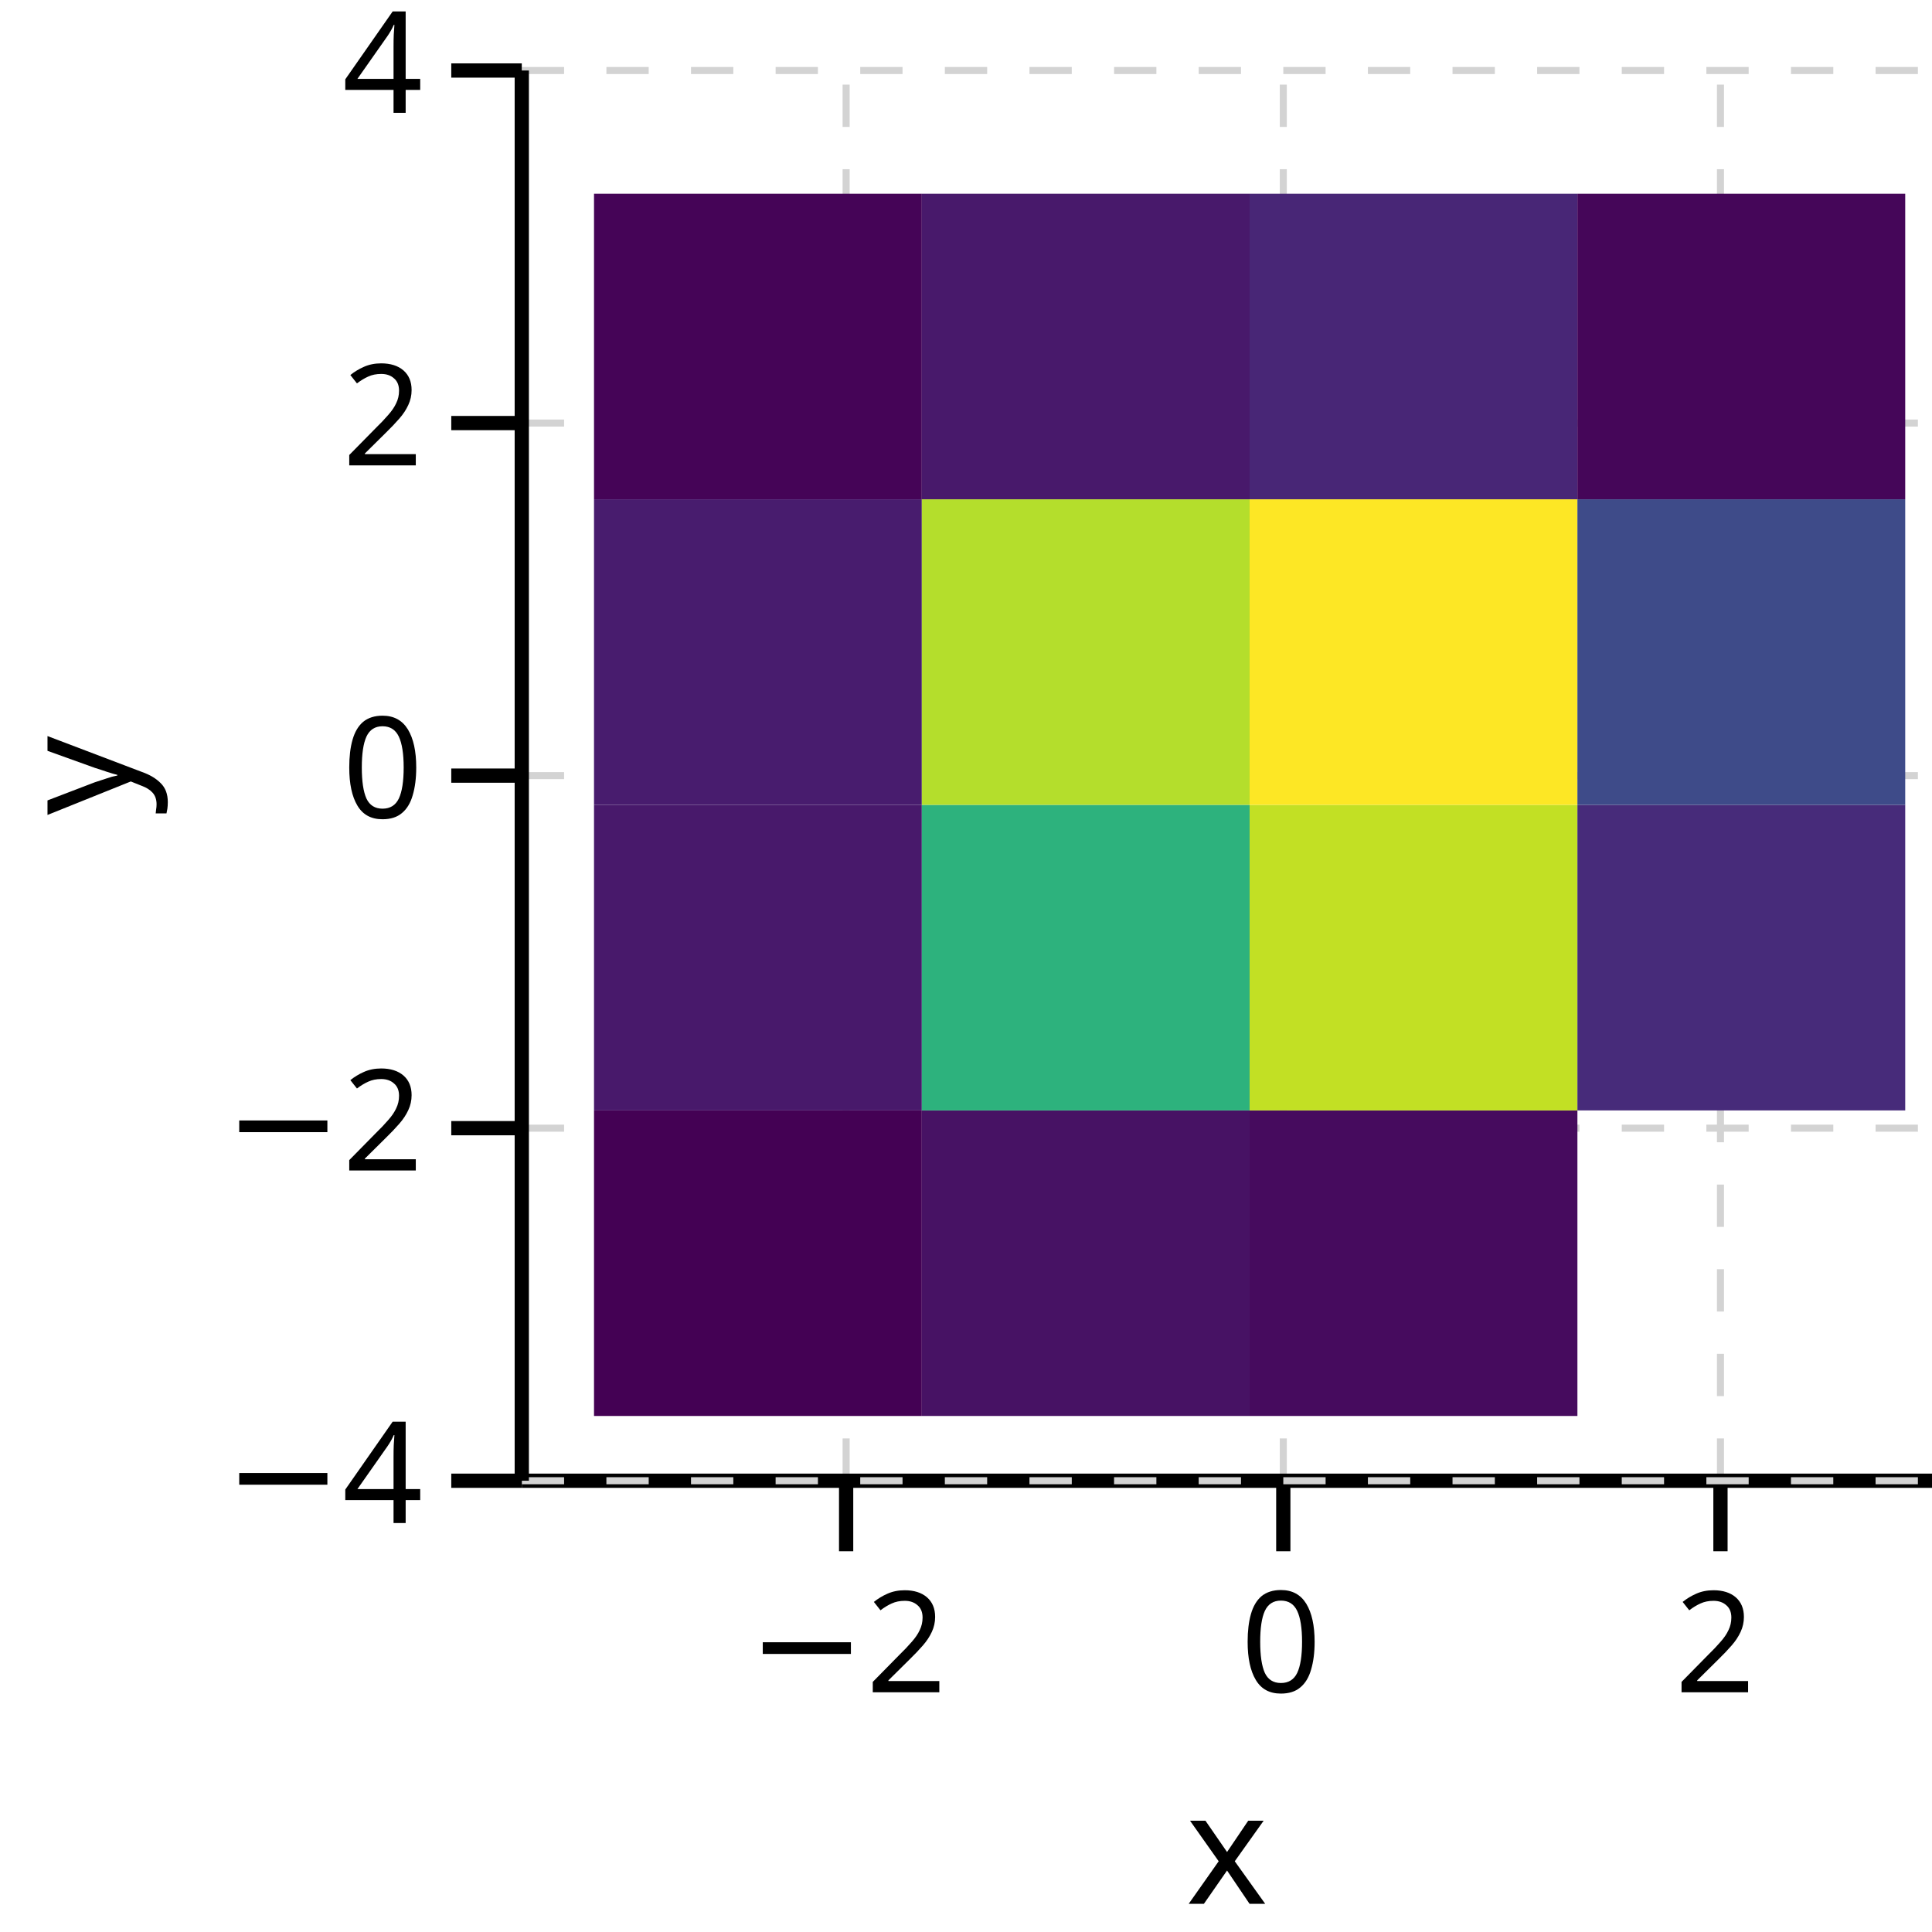
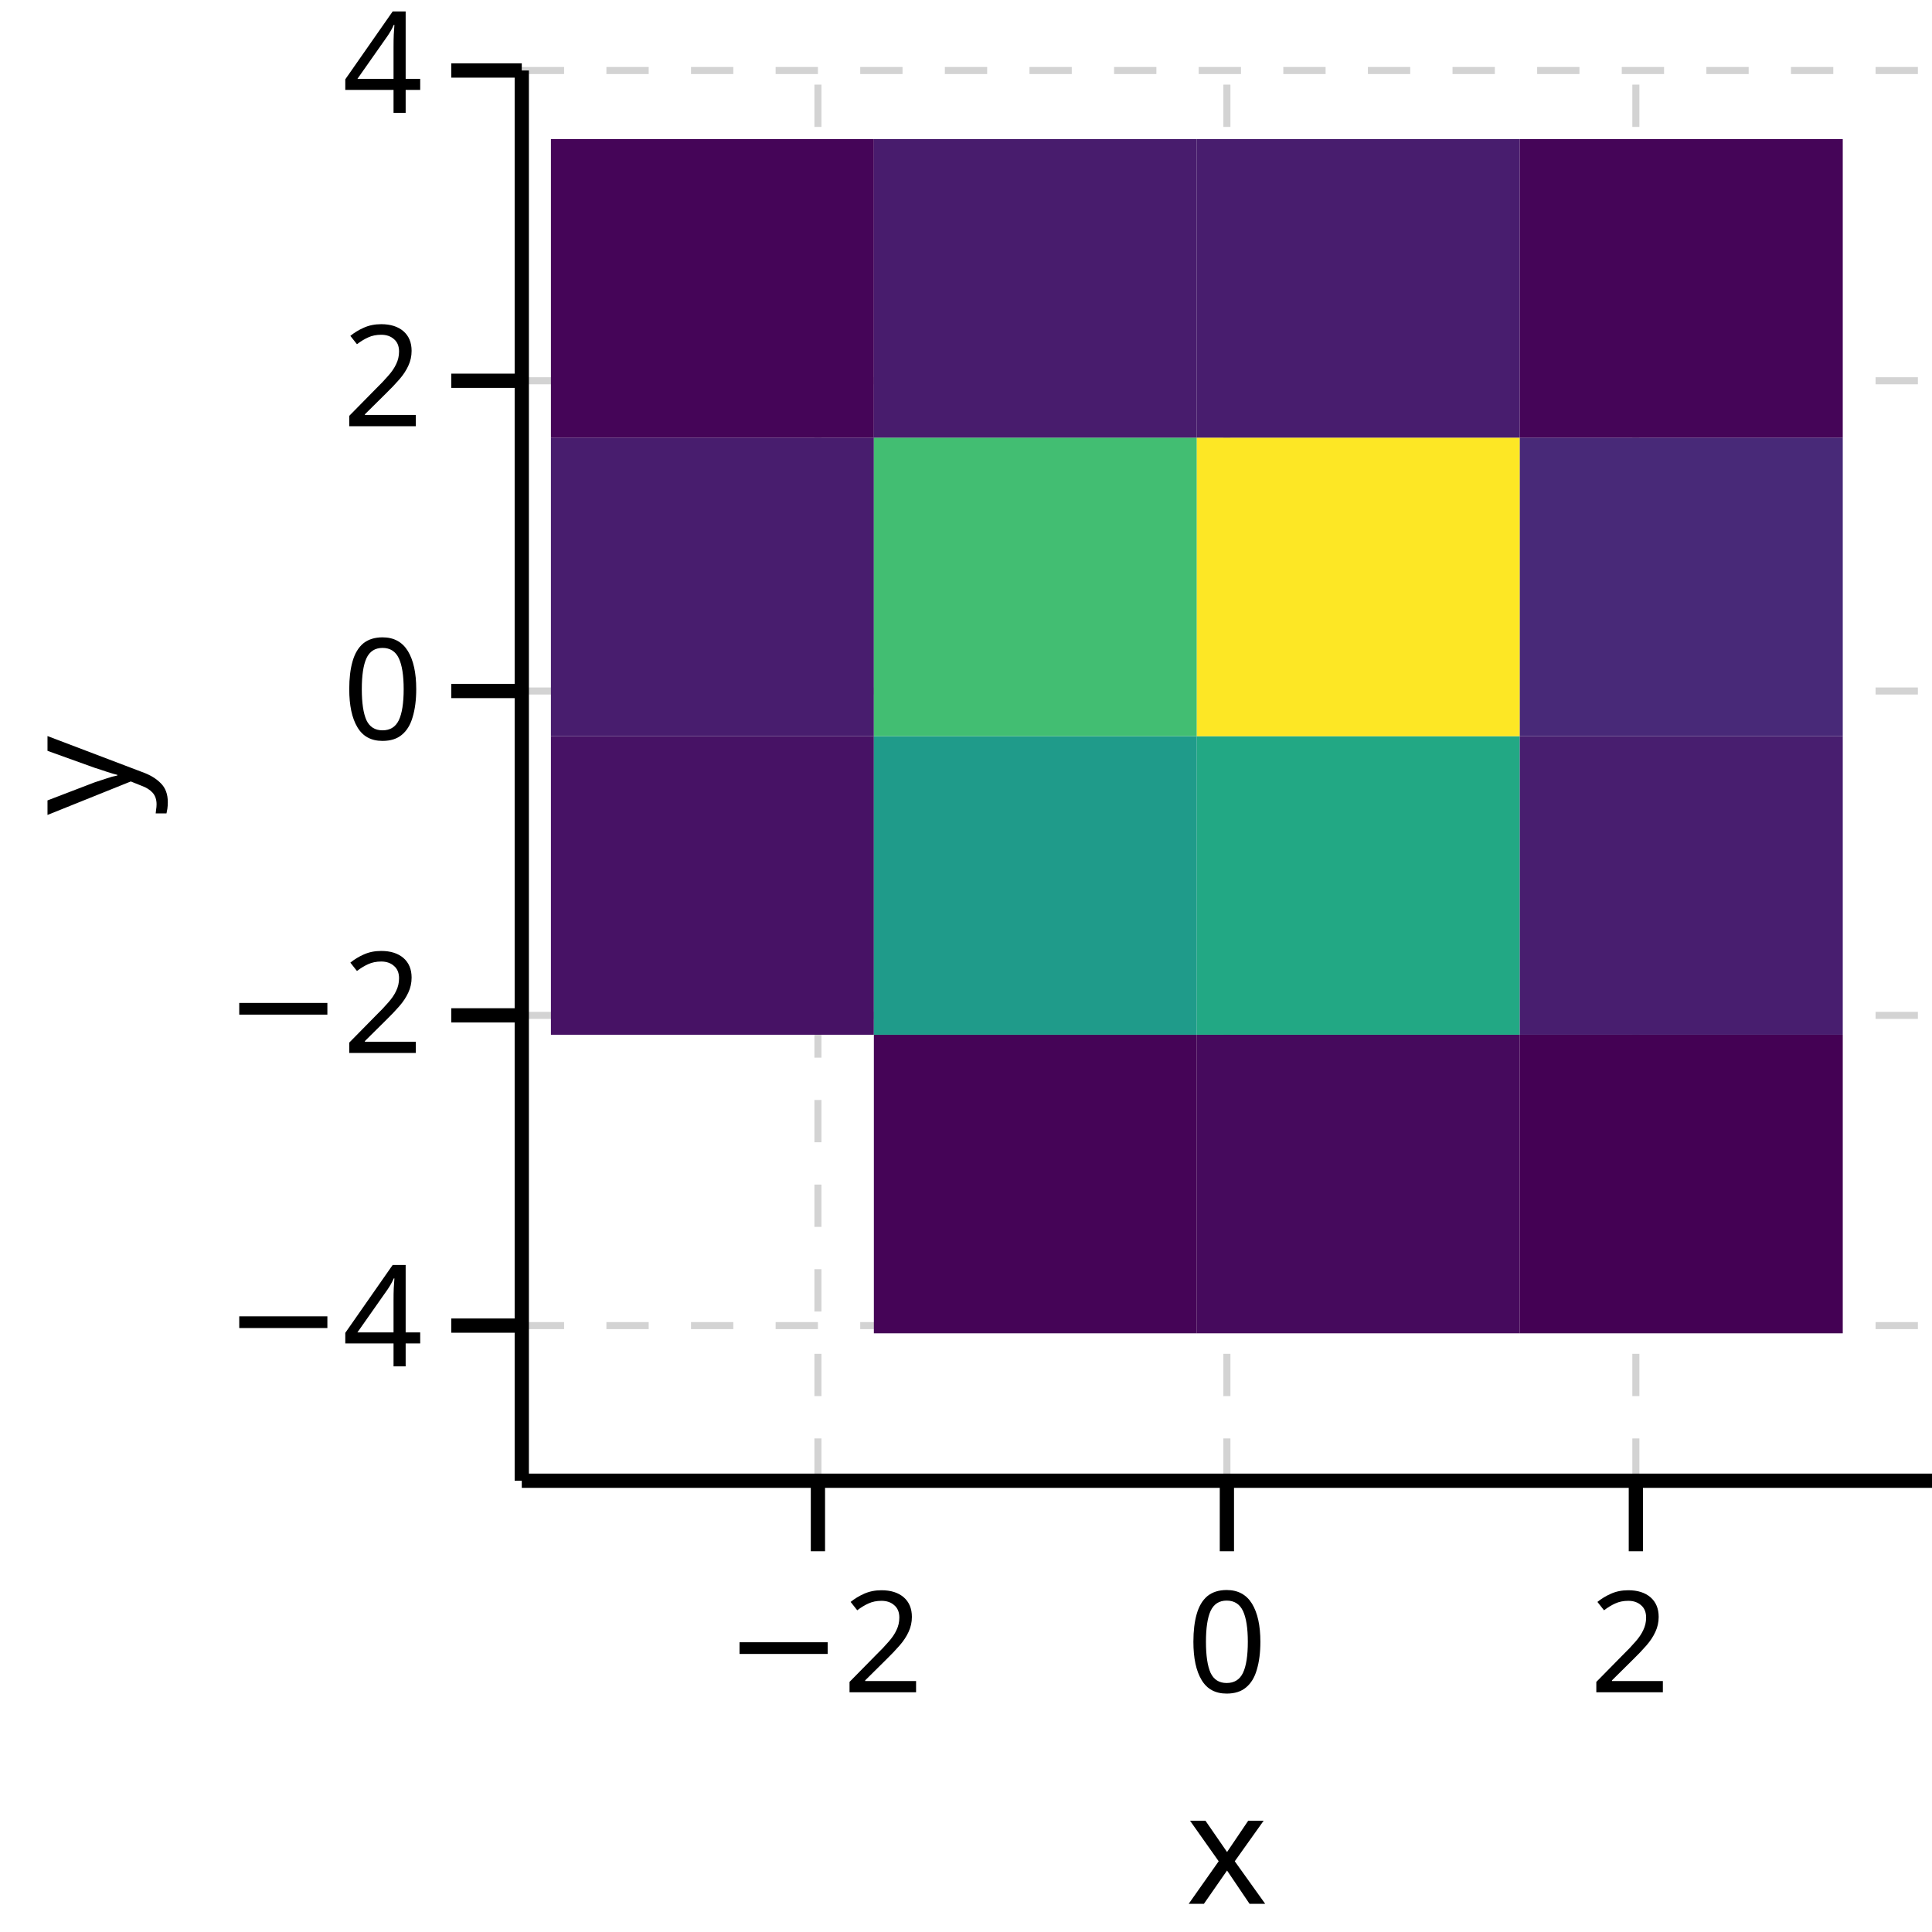
<svg xmlns="http://www.w3.org/2000/svg" version="1.1" class="marks" width="137" height="137" viewBox="0 0 137 137">
  <rect width="137" height="137" fill="white" />
  <g fill="none" stroke-miterlimit="10" transform="translate(37,5)">
    <g class="mark-group role-frame root" role="graphics-object" aria-roledescription="group mark container">
      <g transform="translate(0,0)">
        <path class="background" aria-hidden="true" d="M0,0h100v100h-100Z" />
        <g>
-           <g class="mark-group role-axis" role="graphics-symbol" aria-roledescription="axis" aria-label="X-axis titled 'x' for a linear scale with values from −4 to 3">
+           <g class="mark-group role-axis" role="graphics-symbol" aria-roledescription="axis" aria-label="X-axis titled 'x' for a linear scale with values from −4 to 4">
            <g transform="translate(0,100)">
              <path class="background" aria-hidden="true" d="M0,0h0v0h0Z" pointer-events="none" />
              <g>
                <g class="mark-rule role-axis-grid" pointer-events="none">
-                   <line transform="translate(23,0)" x2="0" y2="-100" stroke="lightgray" stroke-width="0.5" stroke-dasharray="3" opacity="1" />
-                   <line transform="translate(54,0)" x2="0" y2="-100" stroke="lightgray" stroke-width="0.5" stroke-dasharray="3" opacity="1" />
-                   <line transform="translate(85,0)" x2="0" y2="-100" stroke="lightgray" stroke-width="0.5" stroke-dasharray="3" opacity="1" />
+                   <line transform="translate(21,0)" x2="0" y2="-100" stroke="lightgray" stroke-width="0.5" stroke-dasharray="3" opacity="1" />
+                   <line transform="translate(50,0)" x2="0" y2="-100" stroke="lightgray" stroke-width="0.5" stroke-dasharray="3" opacity="1" />
+                   <line transform="translate(79,0)" x2="0" y2="-100" stroke="lightgray" stroke-width="0.5" stroke-dasharray="3" opacity="1" />
                </g>
                <g class="mark-rule role-axis-tick" pointer-events="none">
-                   <line transform="translate(23,0)" x2="0" y2="5" stroke="black" stroke-width="1.01" opacity="1" />
-                   <line transform="translate(54,0)" x2="0" y2="5" stroke="black" stroke-width="1.01" opacity="1" />
-                   <line transform="translate(85,0)" x2="0" y2="5" stroke="black" stroke-width="1.01" opacity="1" />
+                   <line transform="translate(21,0)" x2="0" y2="5" stroke="black" stroke-width="1.01" opacity="1" />
+                   <line transform="translate(50,0)" x2="0" y2="5" stroke="black" stroke-width="1.01" opacity="1" />
+                   <line transform="translate(79,0)" x2="0" y2="5" stroke="black" stroke-width="1.01" opacity="1" />
                </g>
                <g class="mark-text role-axis-label" pointer-events="none">
-                   <text text-anchor="middle" transform="translate(23.07692,15)" font-family="sans-serif" font-size="10px" font-style="normal" font-weight="400" fill="black" opacity="1">−2</text>
-                   <text text-anchor="middle" transform="translate(53.84615,15)" font-family="sans-serif" font-size="10px" font-style="normal" font-weight="400" fill="black" opacity="1">0</text>
-                   <text text-anchor="middle" transform="translate(84.61538,15)" font-family="sans-serif" font-size="10px" font-style="normal" font-weight="400" fill="black" opacity="1">2</text>
+                   <text text-anchor="middle" transform="translate(21.42857,15)" font-family="sans-serif" font-size="10px" font-style="normal" font-weight="400" fill="black" opacity="1">−2</text>
+                   <text text-anchor="middle" transform="translate(50,15)" font-family="sans-serif" font-size="10px" font-style="normal" font-weight="400" fill="black" opacity="1">0</text>
+                   <text text-anchor="middle" transform="translate(78.57143,15)" font-family="sans-serif" font-size="10px" font-style="normal" font-weight="400" fill="black" opacity="1">2</text>
                </g>
                <g class="mark-rule role-axis-domain" pointer-events="none">
                  <line transform="translate(0,0)" x2="100" y2="0" stroke="black" stroke-width="1.01" opacity="1" />
                </g>
                <g class="mark-text role-axis-title" pointer-events="none">
                  <text text-anchor="middle" transform="translate(50,30)" font-family="sans-serif" font-size="11px" font-style="normal" font-weight="400" fill="black" opacity="1">x</text>
                </g>
              </g>
              <path class="foreground" aria-hidden="true" d="" pointer-events="none" display="none" />
            </g>
          </g>
-           <g class="mark-group role-axis" role="graphics-symbol" aria-roledescription="axis" aria-label="Y-axis titled 'y' for a linear scale with values from −4 to 4">
+           <g class="mark-group role-axis" role="graphics-symbol" aria-roledescription="axis" aria-label="Y-axis titled 'y' for a linear scale with values from −5 to 4">
            <g transform="translate(0,0)">
              <path class="background" aria-hidden="true" d="M0,0h0v0h0Z" pointer-events="none" />
              <g>
                <g class="mark-rule role-axis-grid" pointer-events="none">
-                   <line transform="translate(0,100)" x2="100" y2="0" stroke="lightgray" stroke-width="0.5" stroke-dasharray="3" opacity="1" />
-                   <line transform="translate(0,75)" x2="100" y2="0" stroke="lightgray" stroke-width="0.5" stroke-dasharray="3" opacity="1" />
-                   <line transform="translate(0,50)" x2="100" y2="0" stroke="lightgray" stroke-width="0.5" stroke-dasharray="3" opacity="1" />
-                   <line transform="translate(0,25)" x2="100" y2="0" stroke="lightgray" stroke-width="0.5" stroke-dasharray="3" opacity="1" />
+                   <line transform="translate(0,89)" x2="100" y2="0" stroke="lightgray" stroke-width="0.5" stroke-dasharray="3" opacity="1" />
+                   <line transform="translate(0,67)" x2="100" y2="0" stroke="lightgray" stroke-width="0.5" stroke-dasharray="3" opacity="1" />
+                   <line transform="translate(0,44)" x2="100" y2="0" stroke="lightgray" stroke-width="0.5" stroke-dasharray="3" opacity="1" />
+                   <line transform="translate(0,22)" x2="100" y2="0" stroke="lightgray" stroke-width="0.5" stroke-dasharray="3" opacity="1" />
                  <line transform="translate(0,0)" x2="100" y2="0" stroke="lightgray" stroke-width="0.5" stroke-dasharray="3" opacity="1" />
                </g>
                <g class="mark-rule role-axis-tick" pointer-events="none">
-                   <line transform="translate(0,100)" x2="-5" y2="0" stroke="black" stroke-width="1.01" opacity="1" />
-                   <line transform="translate(0,75)" x2="-5" y2="0" stroke="black" stroke-width="1.01" opacity="1" />
-                   <line transform="translate(0,50)" x2="-5" y2="0" stroke="black" stroke-width="1.01" opacity="1" />
-                   <line transform="translate(0,25)" x2="-5" y2="0" stroke="black" stroke-width="1.01" opacity="1" />
+                   <line transform="translate(0,89)" x2="-5" y2="0" stroke="black" stroke-width="1.01" opacity="1" />
+                   <line transform="translate(0,67)" x2="-5" y2="0" stroke="black" stroke-width="1.01" opacity="1" />
+                   <line transform="translate(0,44)" x2="-5" y2="0" stroke="black" stroke-width="1.01" opacity="1" />
+                   <line transform="translate(0,22)" x2="-5" y2="0" stroke="black" stroke-width="1.01" opacity="1" />
                  <line transform="translate(0,0)" x2="-5" y2="0" stroke="black" stroke-width="1.01" opacity="1" />
                </g>
                <g class="mark-text role-axis-label" pointer-events="none">
-                   <text text-anchor="end" transform="translate(-7,103)" font-family="sans-serif" font-size="10px" font-style="normal" font-weight="400" fill="black" opacity="1">−4</text>
-                   <text text-anchor="end" transform="translate(-7,78)" font-family="sans-serif" font-size="10px" font-style="normal" font-weight="400" fill="black" opacity="1">−2</text>
-                   <text text-anchor="end" transform="translate(-7,53)" font-family="sans-serif" font-size="10px" font-style="normal" font-weight="400" fill="black" opacity="1">0</text>
-                   <text text-anchor="end" transform="translate(-7,28)" font-family="sans-serif" font-size="10px" font-style="normal" font-weight="400" fill="black" opacity="1">2</text>
+                   <text text-anchor="end" transform="translate(-7,91.88889)" font-family="sans-serif" font-size="10px" font-style="normal" font-weight="400" fill="black" opacity="1">−4</text>
+                   <text text-anchor="end" transform="translate(-7,69.66667)" font-family="sans-serif" font-size="10px" font-style="normal" font-weight="400" fill="black" opacity="1">−2</text>
+                   <text text-anchor="end" transform="translate(-7,47.44444)" font-family="sans-serif" font-size="10px" font-style="normal" font-weight="400" fill="black" opacity="1">0</text>
+                   <text text-anchor="end" transform="translate(-7,25.22222)" font-family="sans-serif" font-size="10px" font-style="normal" font-weight="400" fill="black" opacity="1">2</text>
                  <text text-anchor="end" transform="translate(-7,3)" font-family="sans-serif" font-size="10px" font-style="normal" font-weight="400" fill="black" opacity="1">4</text>
                </g>
                <g class="mark-rule role-axis-domain" pointer-events="none">
                  <line transform="translate(0,100)" x2="0" y2="-100" stroke="black" stroke-width="1.01" opacity="1" />
                </g>
                <g class="mark-text role-axis-title" pointer-events="none">
                  <text text-anchor="middle" transform="translate(-25.74121,50) rotate(-90) translate(0,-2)" font-family="sans-serif" font-size="11px" font-style="normal" font-weight="400" fill="black" opacity="1">y</text>
                </g>
              </g>
              <path class="foreground" aria-hidden="true" d="" pointer-events="none" display="none" />
            </g>
          </g>
          <g class="mark-group role-scope" clip-path="url(#clip1)" role="graphics-object" aria-roledescription="group mark container">
            <g transform="translate(0,0)">
              <path class="background" aria-hidden="true" d="M0,0h0v0h0Z" />
              <g>
                <g class="mark-rect role-mark" role="graphics-symbol" aria-roledescription="rect mark container">
-                   <path d="M5.122,73.74h23.245v21.668h-23.245Z" fill="rgb(68, 1, 84)" opacity="1" />
-                   <path d="M28.367,73.74h23.245v21.668h-23.245Z" fill="rgb(71, 18, 100)" opacity="1" />
-                   <path d="M51.611,73.74h23.245v21.668h-23.245Z" fill="rgb(70, 11, 94)" opacity="1" />
-                   <path d="M5.122,52.073h23.245v21.668h-23.245Z" fill="rgb(72, 25, 107)" opacity="1" />
-                   <path d="M28.367,52.073h23.245v21.668h-23.245Z" fill="rgb(45, 178, 125)" opacity="1" />
-                   <path d="M51.611,52.073h23.245v21.668h-23.245Z" fill="rgb(194, 224, 36)" opacity="1" />
-                   <path d="M74.856,52.073h23.245v21.668h-23.245Z" fill="rgb(71, 43, 122)" opacity="1" />
-                   <path d="M5.122,30.405h23.245v21.668h-23.245Z" fill="rgb(72, 28, 110)" opacity="1" />
-                   <path d="M28.367,30.405h23.245v21.668h-23.245Z" fill="rgb(180, 222, 44)" opacity="1" />
-                   <path d="M51.611,30.405h23.245v21.668h-23.245Z" fill="rgb(253, 231, 37)" opacity="1" />
-                   <path d="M74.856,30.405h23.245v21.668h-23.245Z" fill="rgb(62, 75, 137)" opacity="1" />
-                   <path d="M5.122,8.737h23.245v21.668h-23.245Z" fill="rgb(69, 4, 87)" opacity="1" />
-                   <path d="M28.367,8.737h23.245v21.668h-23.245Z" fill="rgb(72, 25, 107)" opacity="1" />
-                   <path d="M51.611,8.737h23.245v21.668h-23.245Z" fill="rgb(72, 38, 118)" opacity="1" />
-                   <path d="M74.856,8.737h23.245v21.668h-23.245Z" fill="rgb(69, 6, 89)" opacity="1" />
+                   <path d="M24.967,68.375h22.902v21.171h-22.902Z" fill="rgb(69, 4, 87)" opacity="1" />
+                   <path d="M47.869,68.375h22.902v21.171h-22.902Z" fill="rgb(70, 10, 93)" opacity="1" />
+                   <path d="M70.77,68.375h22.902v21.171h-22.902Z" fill="rgb(68, 1, 84)" opacity="1" />
+                   <path d="M2.066,47.204h22.902v21.171h-22.902Z" fill="rgb(71, 18, 101)" opacity="1" />
+                   <path d="M24.967,47.204h22.902v21.171h-22.902Z" fill="rgb(31, 155, 138)" opacity="1" />
+                   <path d="M47.869,47.204h22.902v21.171h-22.902Z" fill="rgb(34, 168, 132)" opacity="1" />
+                   <path d="M70.77,47.204h22.902v21.171h-22.902Z" fill="rgb(72, 30, 111)" opacity="1" />
+                   <path d="M2.066,26.033h22.902v21.171h-22.902Z" fill="rgb(72, 29, 110)" opacity="1" />
+                   <path d="M24.967,26.033h22.902v21.171h-22.902Z" fill="rgb(66, 190, 114)" opacity="1" />
+                   <path d="M47.869,26.033h22.902v21.171h-22.902Z" fill="rgb(253, 231, 37)" opacity="1" />
+                   <path d="M70.77,26.033h22.902v21.171h-22.902Z" fill="rgb(72, 41, 120)" opacity="1" />
+                   <path d="M2.066,4.862h22.902v21.171h-22.902Z" fill="rgb(69, 5, 88)" opacity="1" />
+                   <path d="M24.967,4.862h22.902v21.171h-22.902Z" fill="rgb(72, 28, 109)" opacity="1" />
+                   <path d="M47.869,4.862h22.902v21.171h-22.902Z" fill="rgb(72, 29, 110)" opacity="1" />
+                   <path d="M70.77,4.862h22.902v21.171h-22.902Z" fill="rgb(69, 5, 88)" opacity="1" />
                </g>
              </g>
              <path class="foreground" aria-hidden="true" d="" display="none" />
            </g>
          </g>
        </g>
        <path class="foreground" aria-hidden="true" d="" display="none" />
      </g>
    </g>
  </g>
  <defs>
    <clipPath id="clip1">
      <rect x="0" y="0" width="100" height="100" />
    </clipPath>
  </defs>
</svg>
